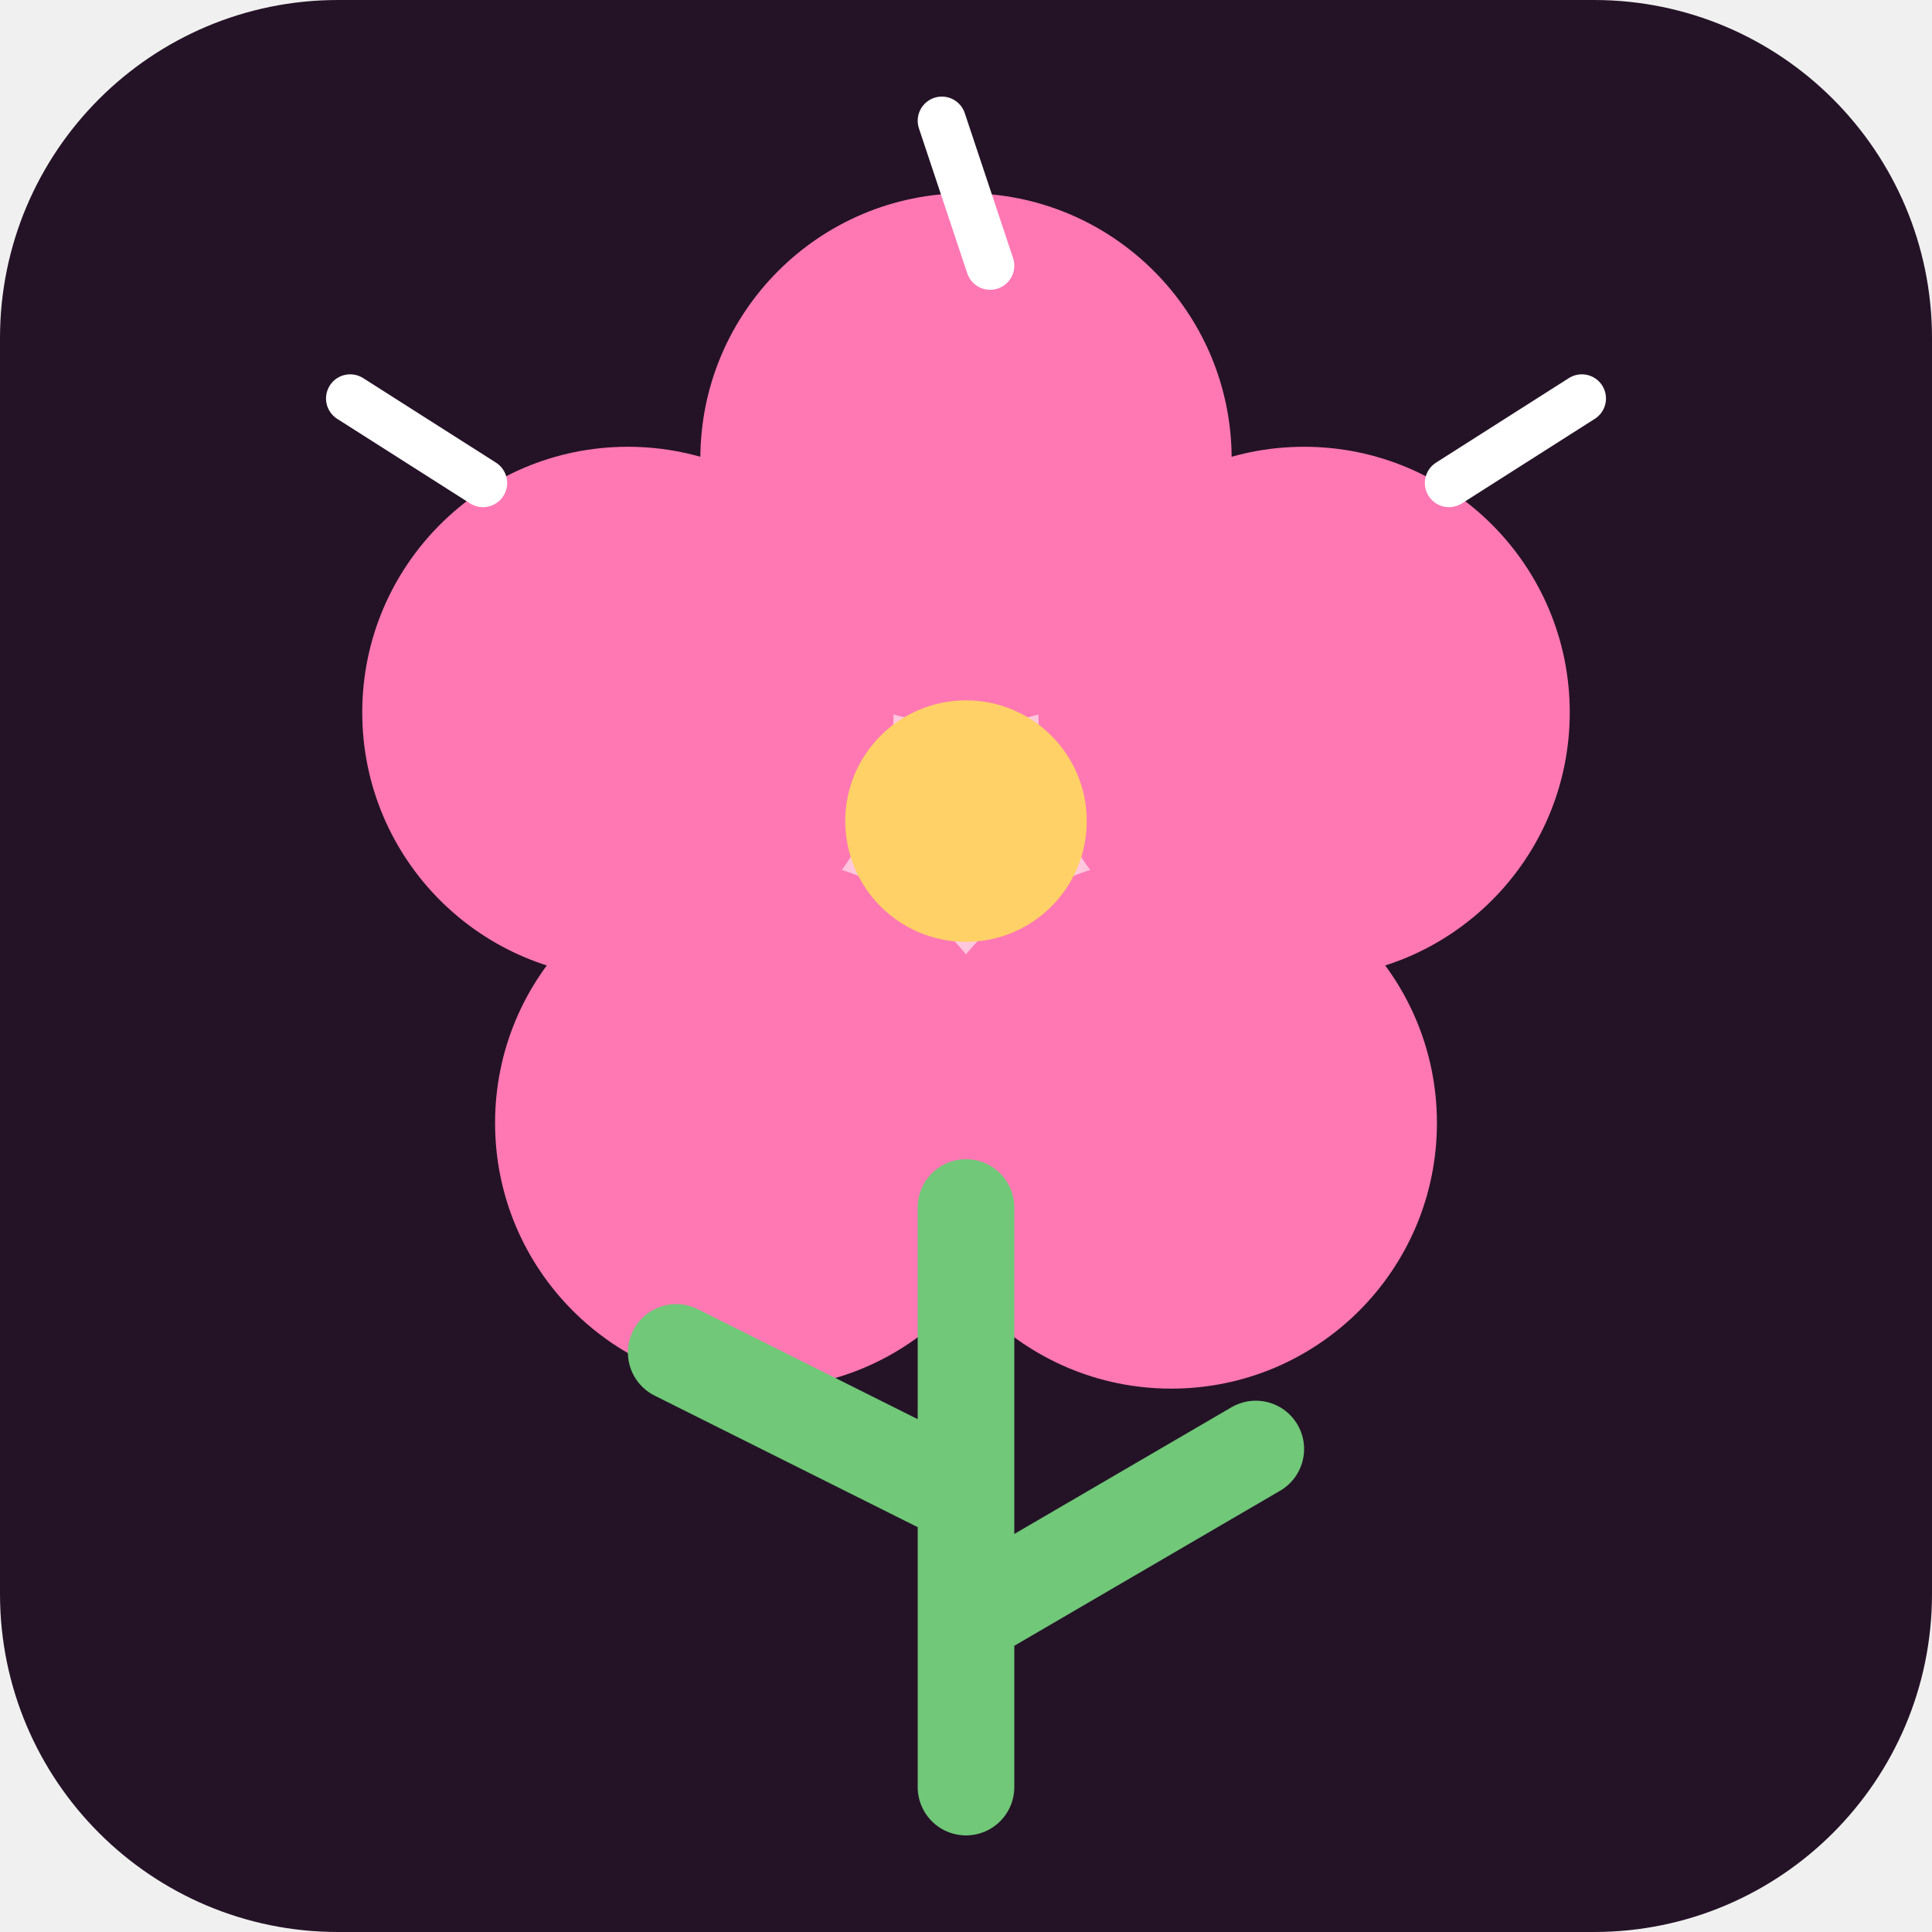
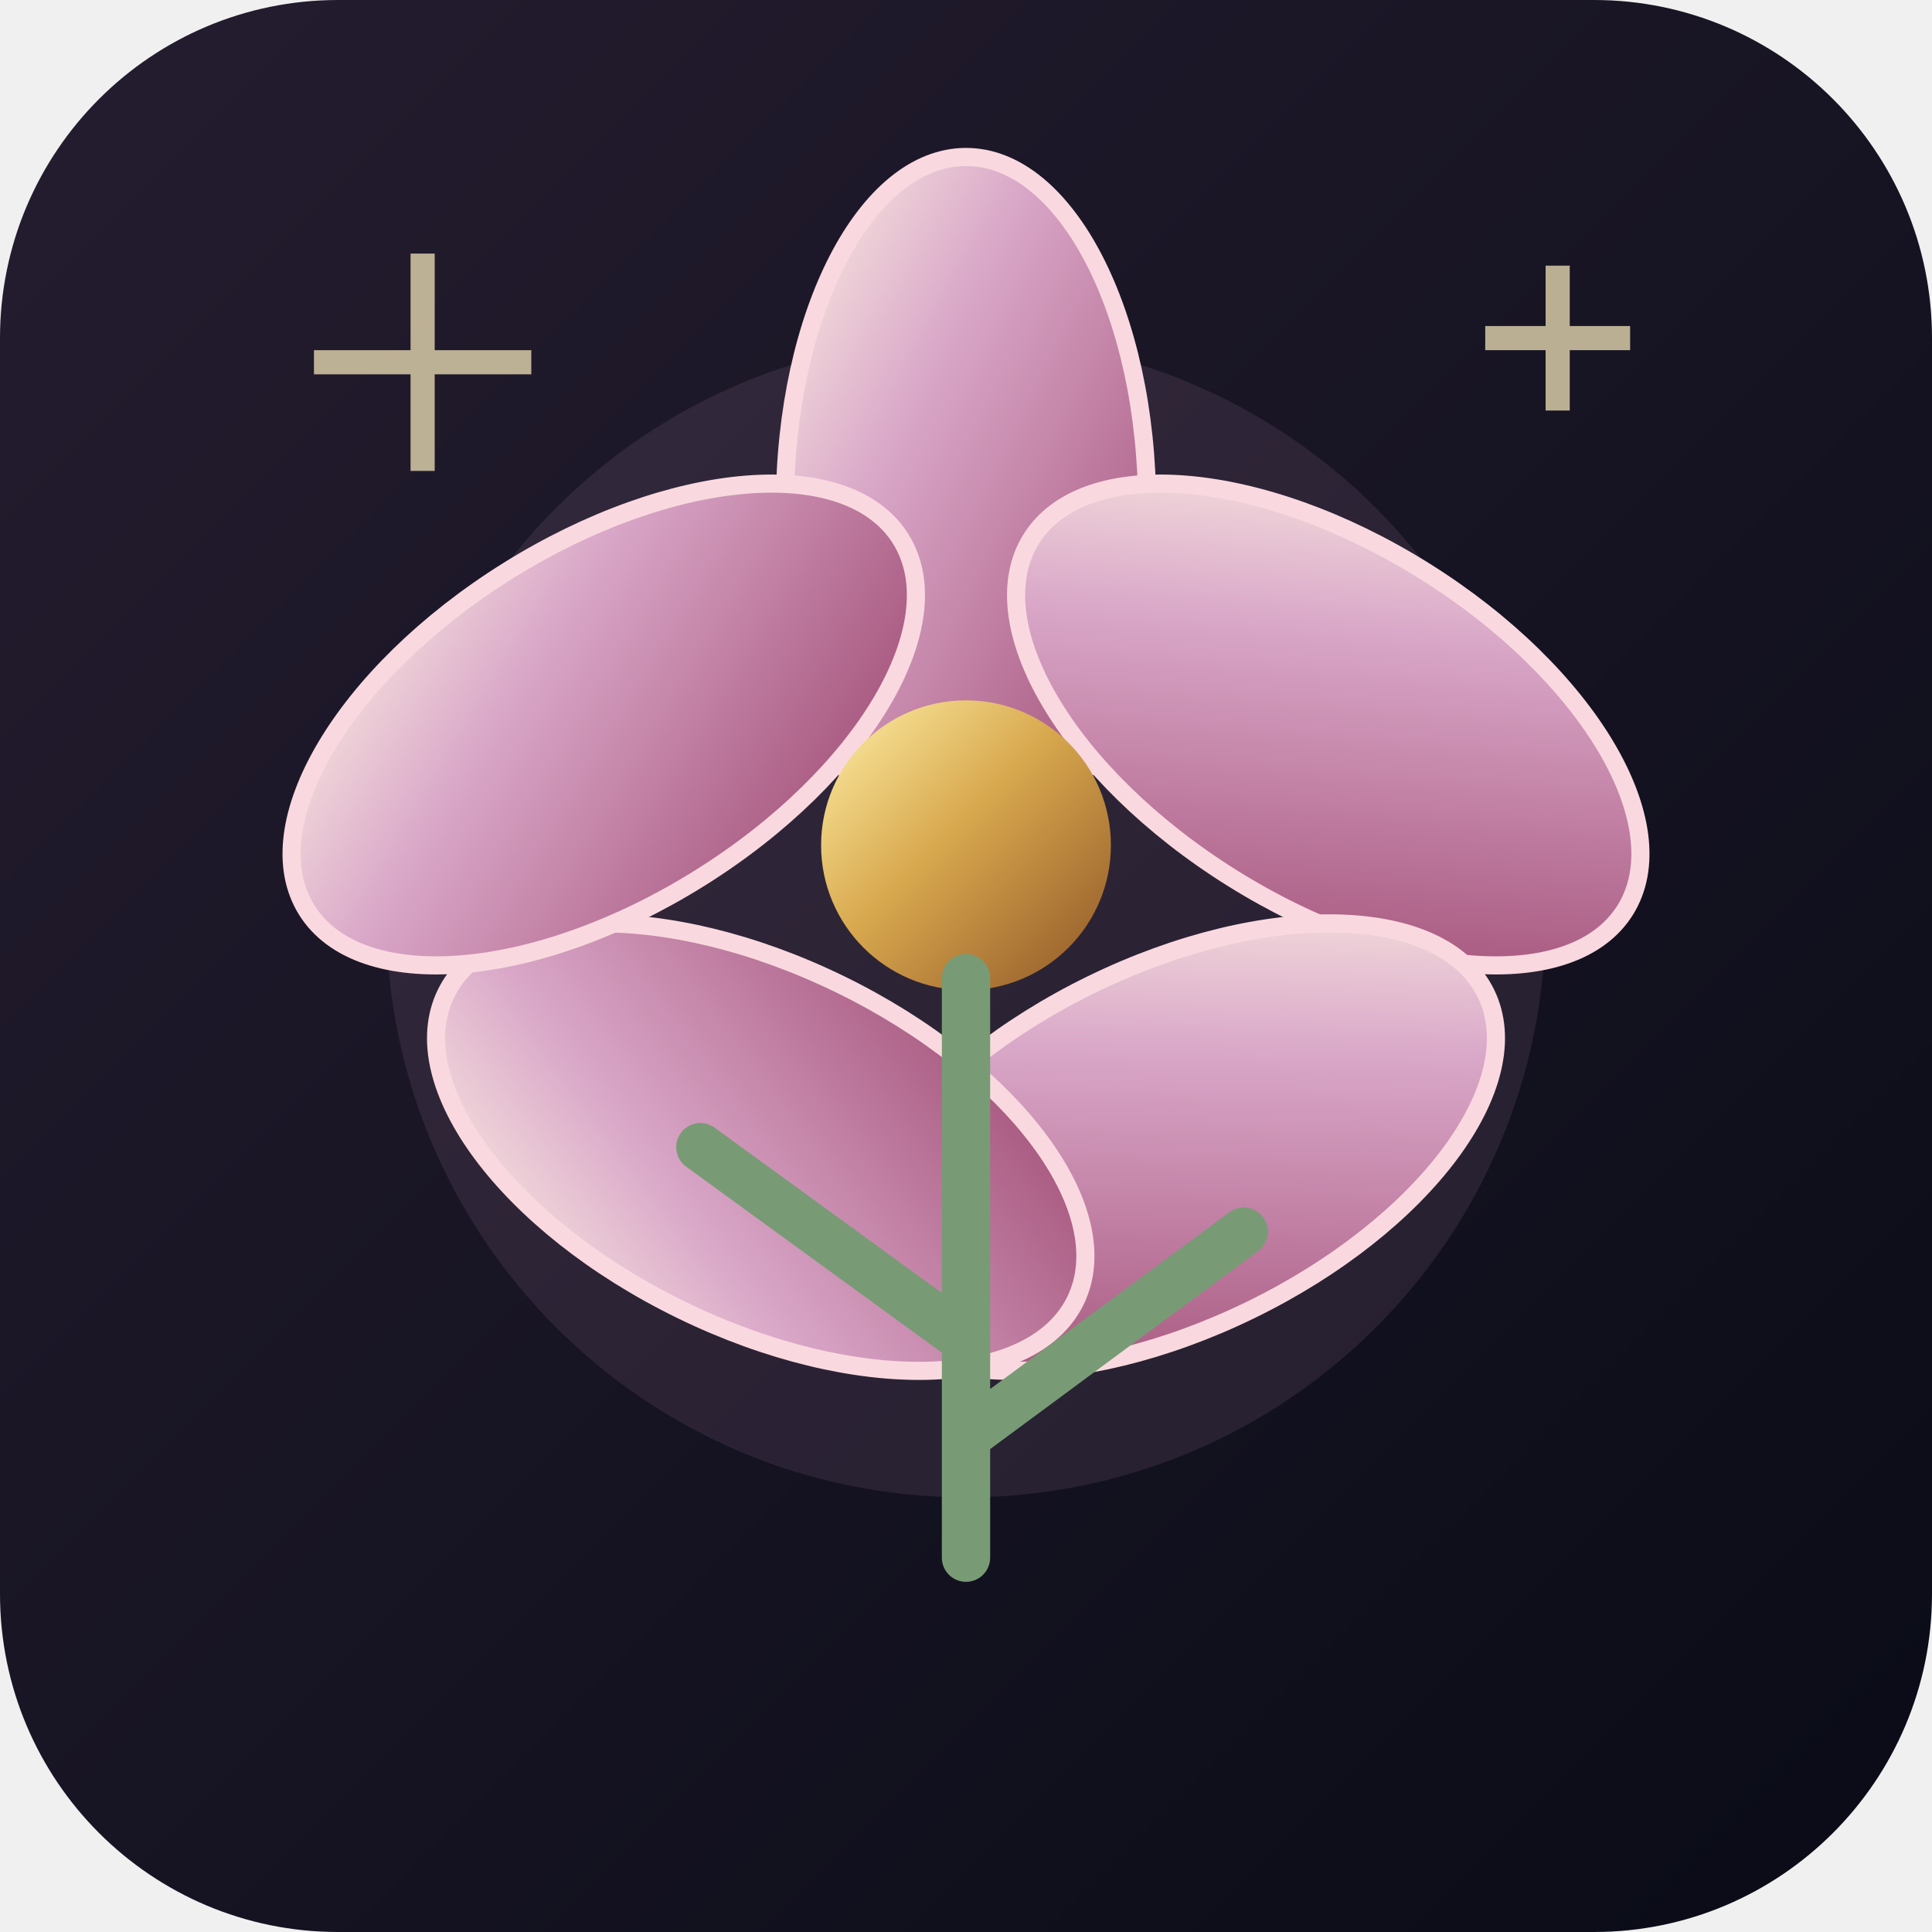
<svg xmlns="http://www.w3.org/2000/svg" viewBox="0 0 160 160">
  <defs>
-     <radialGradient id="a">
-       <stop stop-color="#fff" />
-       <stop offset="1" stop-color="#ff5b9c" />
-     </radialGradient>
+     <linearGradient id="bg" x2="1" y2="1">
+       <stop stop-color="#251d30" />
+       <stop offset="1" stop-color="#090b16" />
+     </linearGradient>
+     <linearGradient id="petal" x2="1" y2="1">
+       <stop stop-color="#fff4e5" />
+       <stop offset=".35" stop-color="#d9a7c8" />
+       <stop offset="1" stop-color="#9d466e" />
+     </linearGradient>
+     <linearGradient id="gold" x2="1" y2="1">
+       <stop stop-color="#fff1a8" />
+       <stop offset=".45" stop-color="#d8a84e" />
+       <stop offset="1" stop-color="#8e5426" />
+     </linearGradient>
  </defs>
-   <rect width="160" height="160" rx="28" fill="#241326" />
-   <g transform="translate(80 68)">
-     <circle r="30" fill="url(#a)" />
-     <g fill="#ff78b4">
-       <circle cy="-30" r="22" />
-       <circle cx="28" cy="-9" r="22" />
-       <circle cx="17" cy="25" r="22" />
-       <circle cx="-17" cy="25" r="22" />
-       <circle cx="-28" cy="-9" r="22" />
-     </g>
-     <circle r="10" fill="#ffd166" />
-     <path d="M0 32v48M0 56l-24-12M0 66l24-14" stroke="#70c878" stroke-width="8" stroke-linecap="round" />
-     <path d="M-2-58l4 12M-51-35l11 7M51-35l-11 7" stroke="#fff" stroke-width="4" stroke-linecap="round">
-       <animate attributeName="opacity" values=".25;1;.25" dur="1.4s" repeatCount="indefinite" />
-     </path>
+   <rect width="160" height="160" rx="28" fill="url(#bg)" />
+   <circle cx="80" cy="76" r="48" fill="#b788b022" />
+   <g fill="url(#petal)" stroke="#f9d9df" stroke-width="1.5">
+     <ellipse cx="80" cy="42" rx="15" ry="29" />
+     <ellipse cx="110" cy="60" rx="29" ry="15" transform="rotate(32 110 60)" />
+     <ellipse cx="97" cy="95" rx="15" ry="29" transform="rotate(64 97 95)" />
+     <ellipse cx="63" cy="95" rx="15" ry="29" transform="rotate(-64 63 95)" />
+     <ellipse cx="50" cy="60" rx="29" ry="15" transform="rotate(-32 50 60)" />
  </g>
+   <circle cx="80" cy="70" r="12" fill="url(#gold)" />
+   <path d="M80 81v48M80 111l-22-16M80 119l23-17" fill="none" stroke="#789b75" stroke-width="4" stroke-linecap="round" />
+   <path d="M26 30h18M35 21v18M123 28h12M129 22v12" stroke="#fff1c2" stroke-width="2" opacity=".7">
+     <animate attributeName="opacity" values=".2;.9;.2" dur="2s" repeatCount="indefinite" />
+   </path>
</svg>
